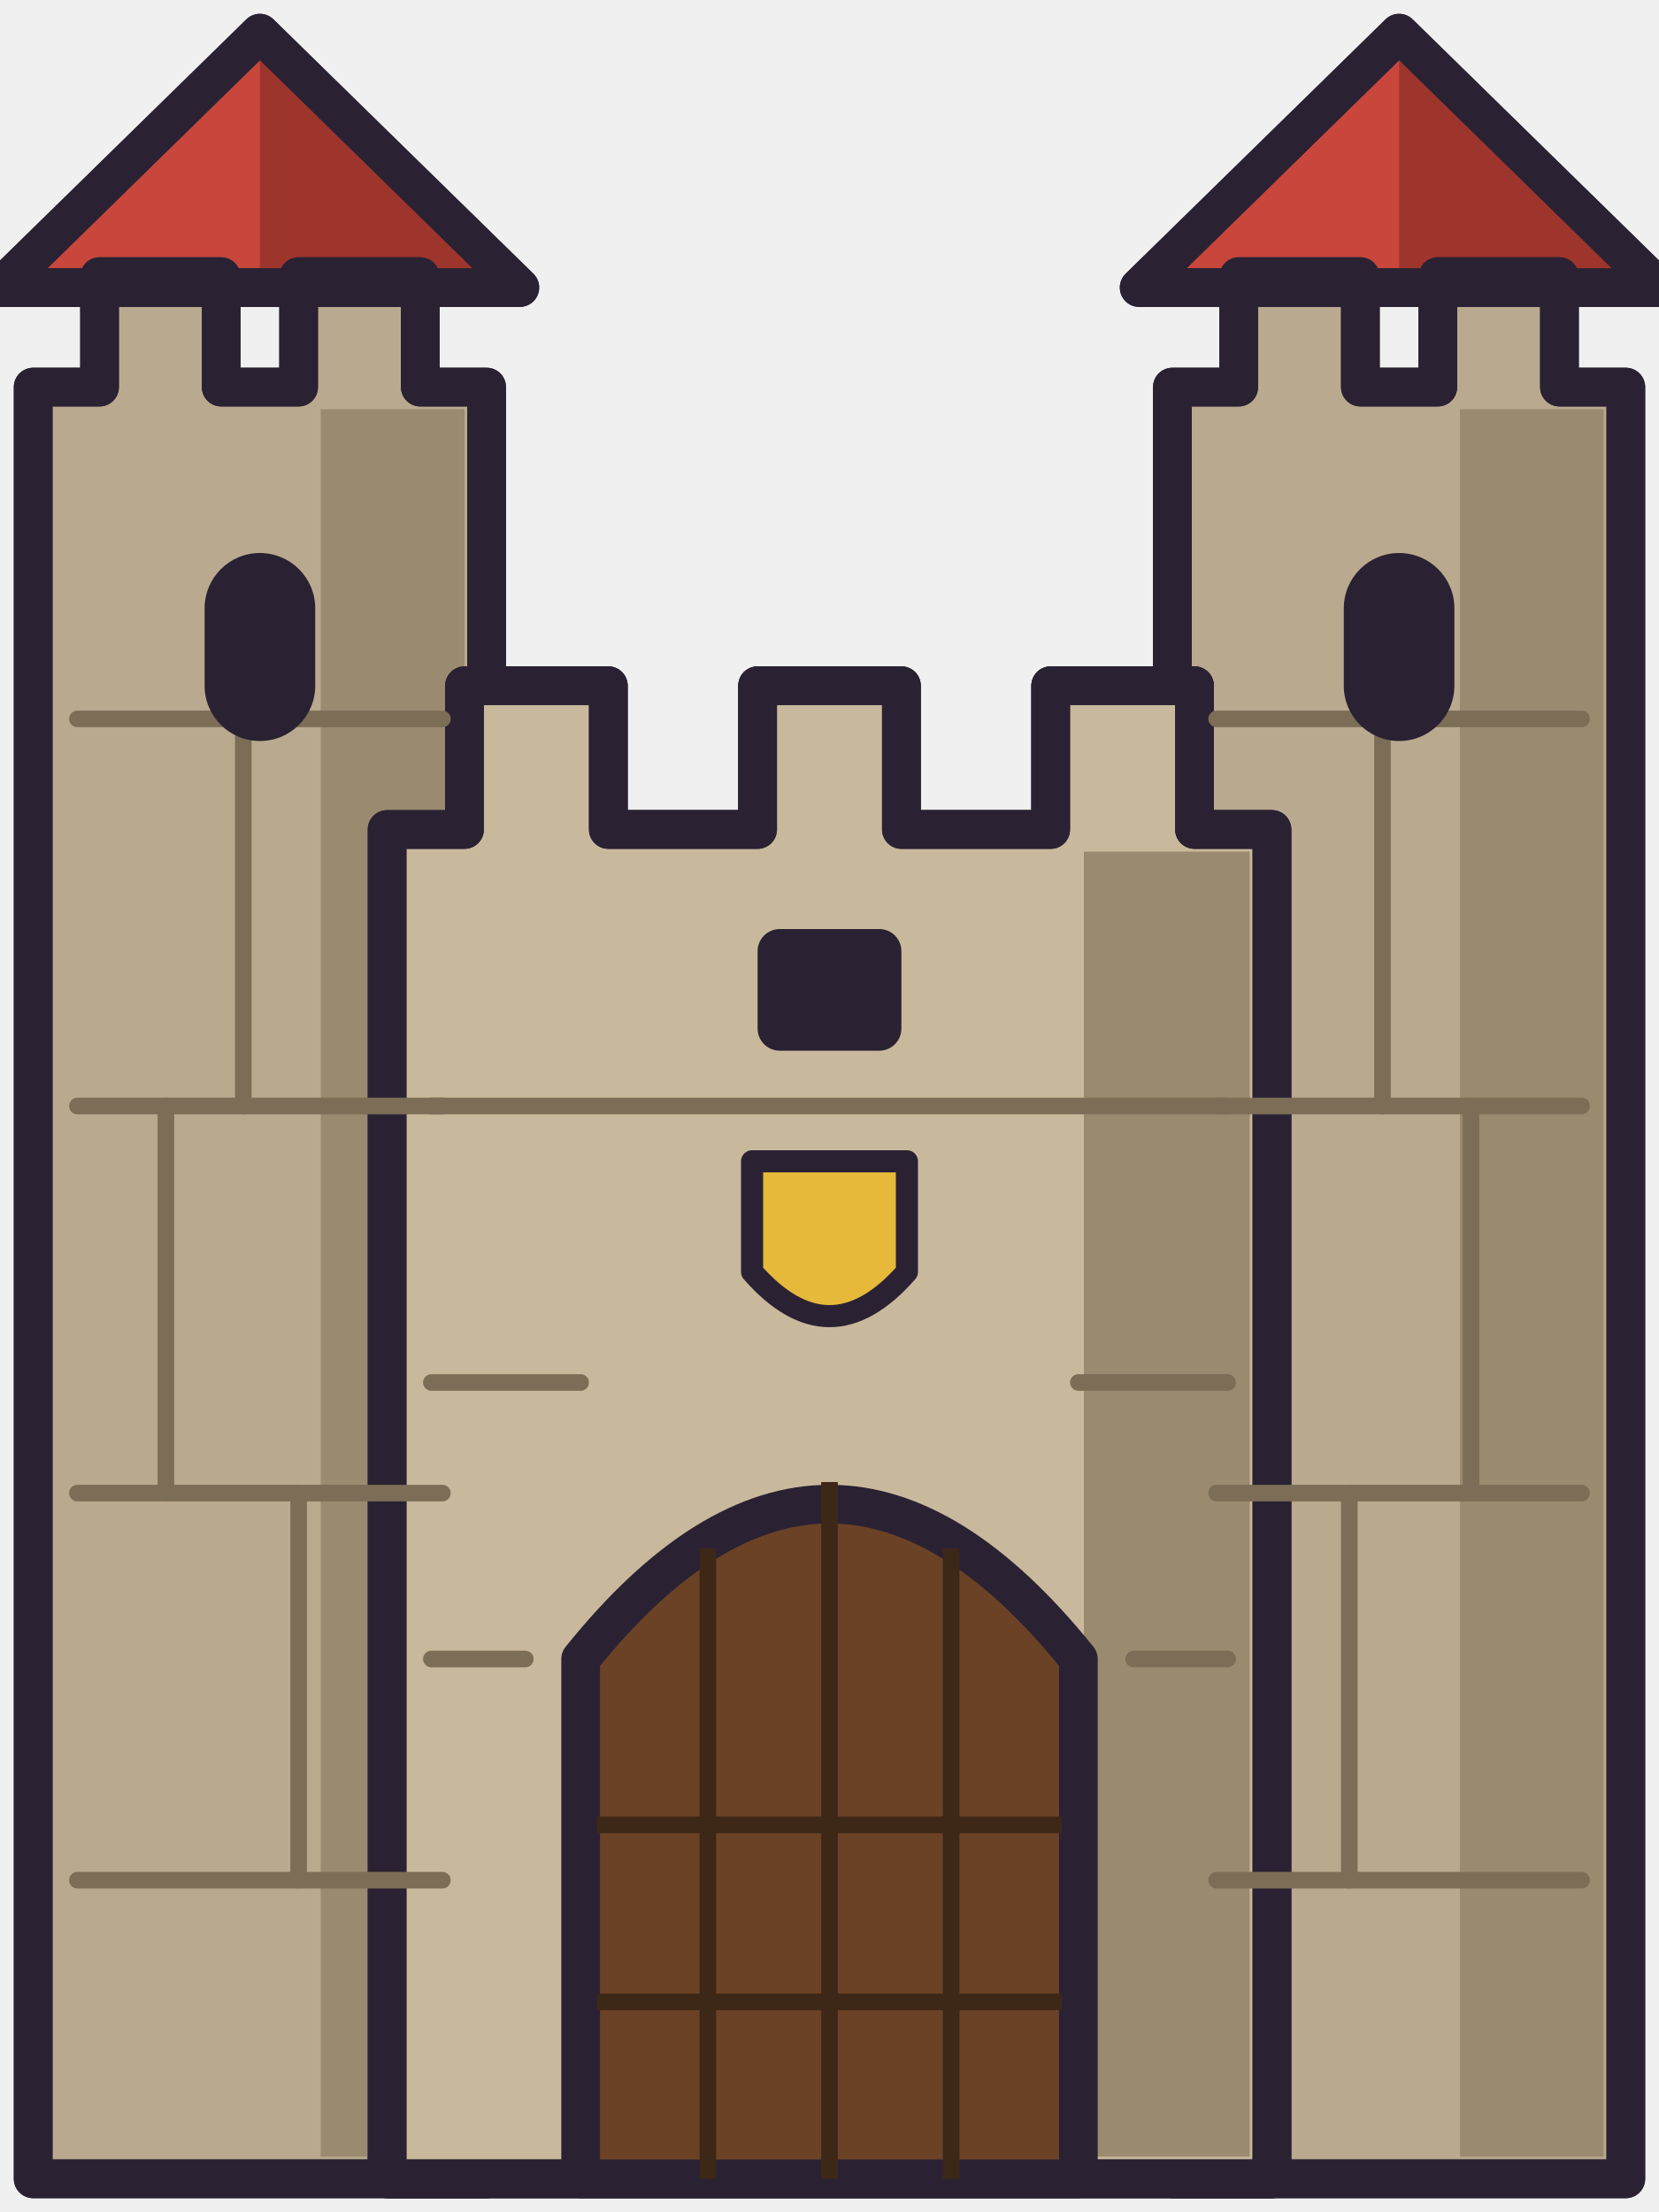
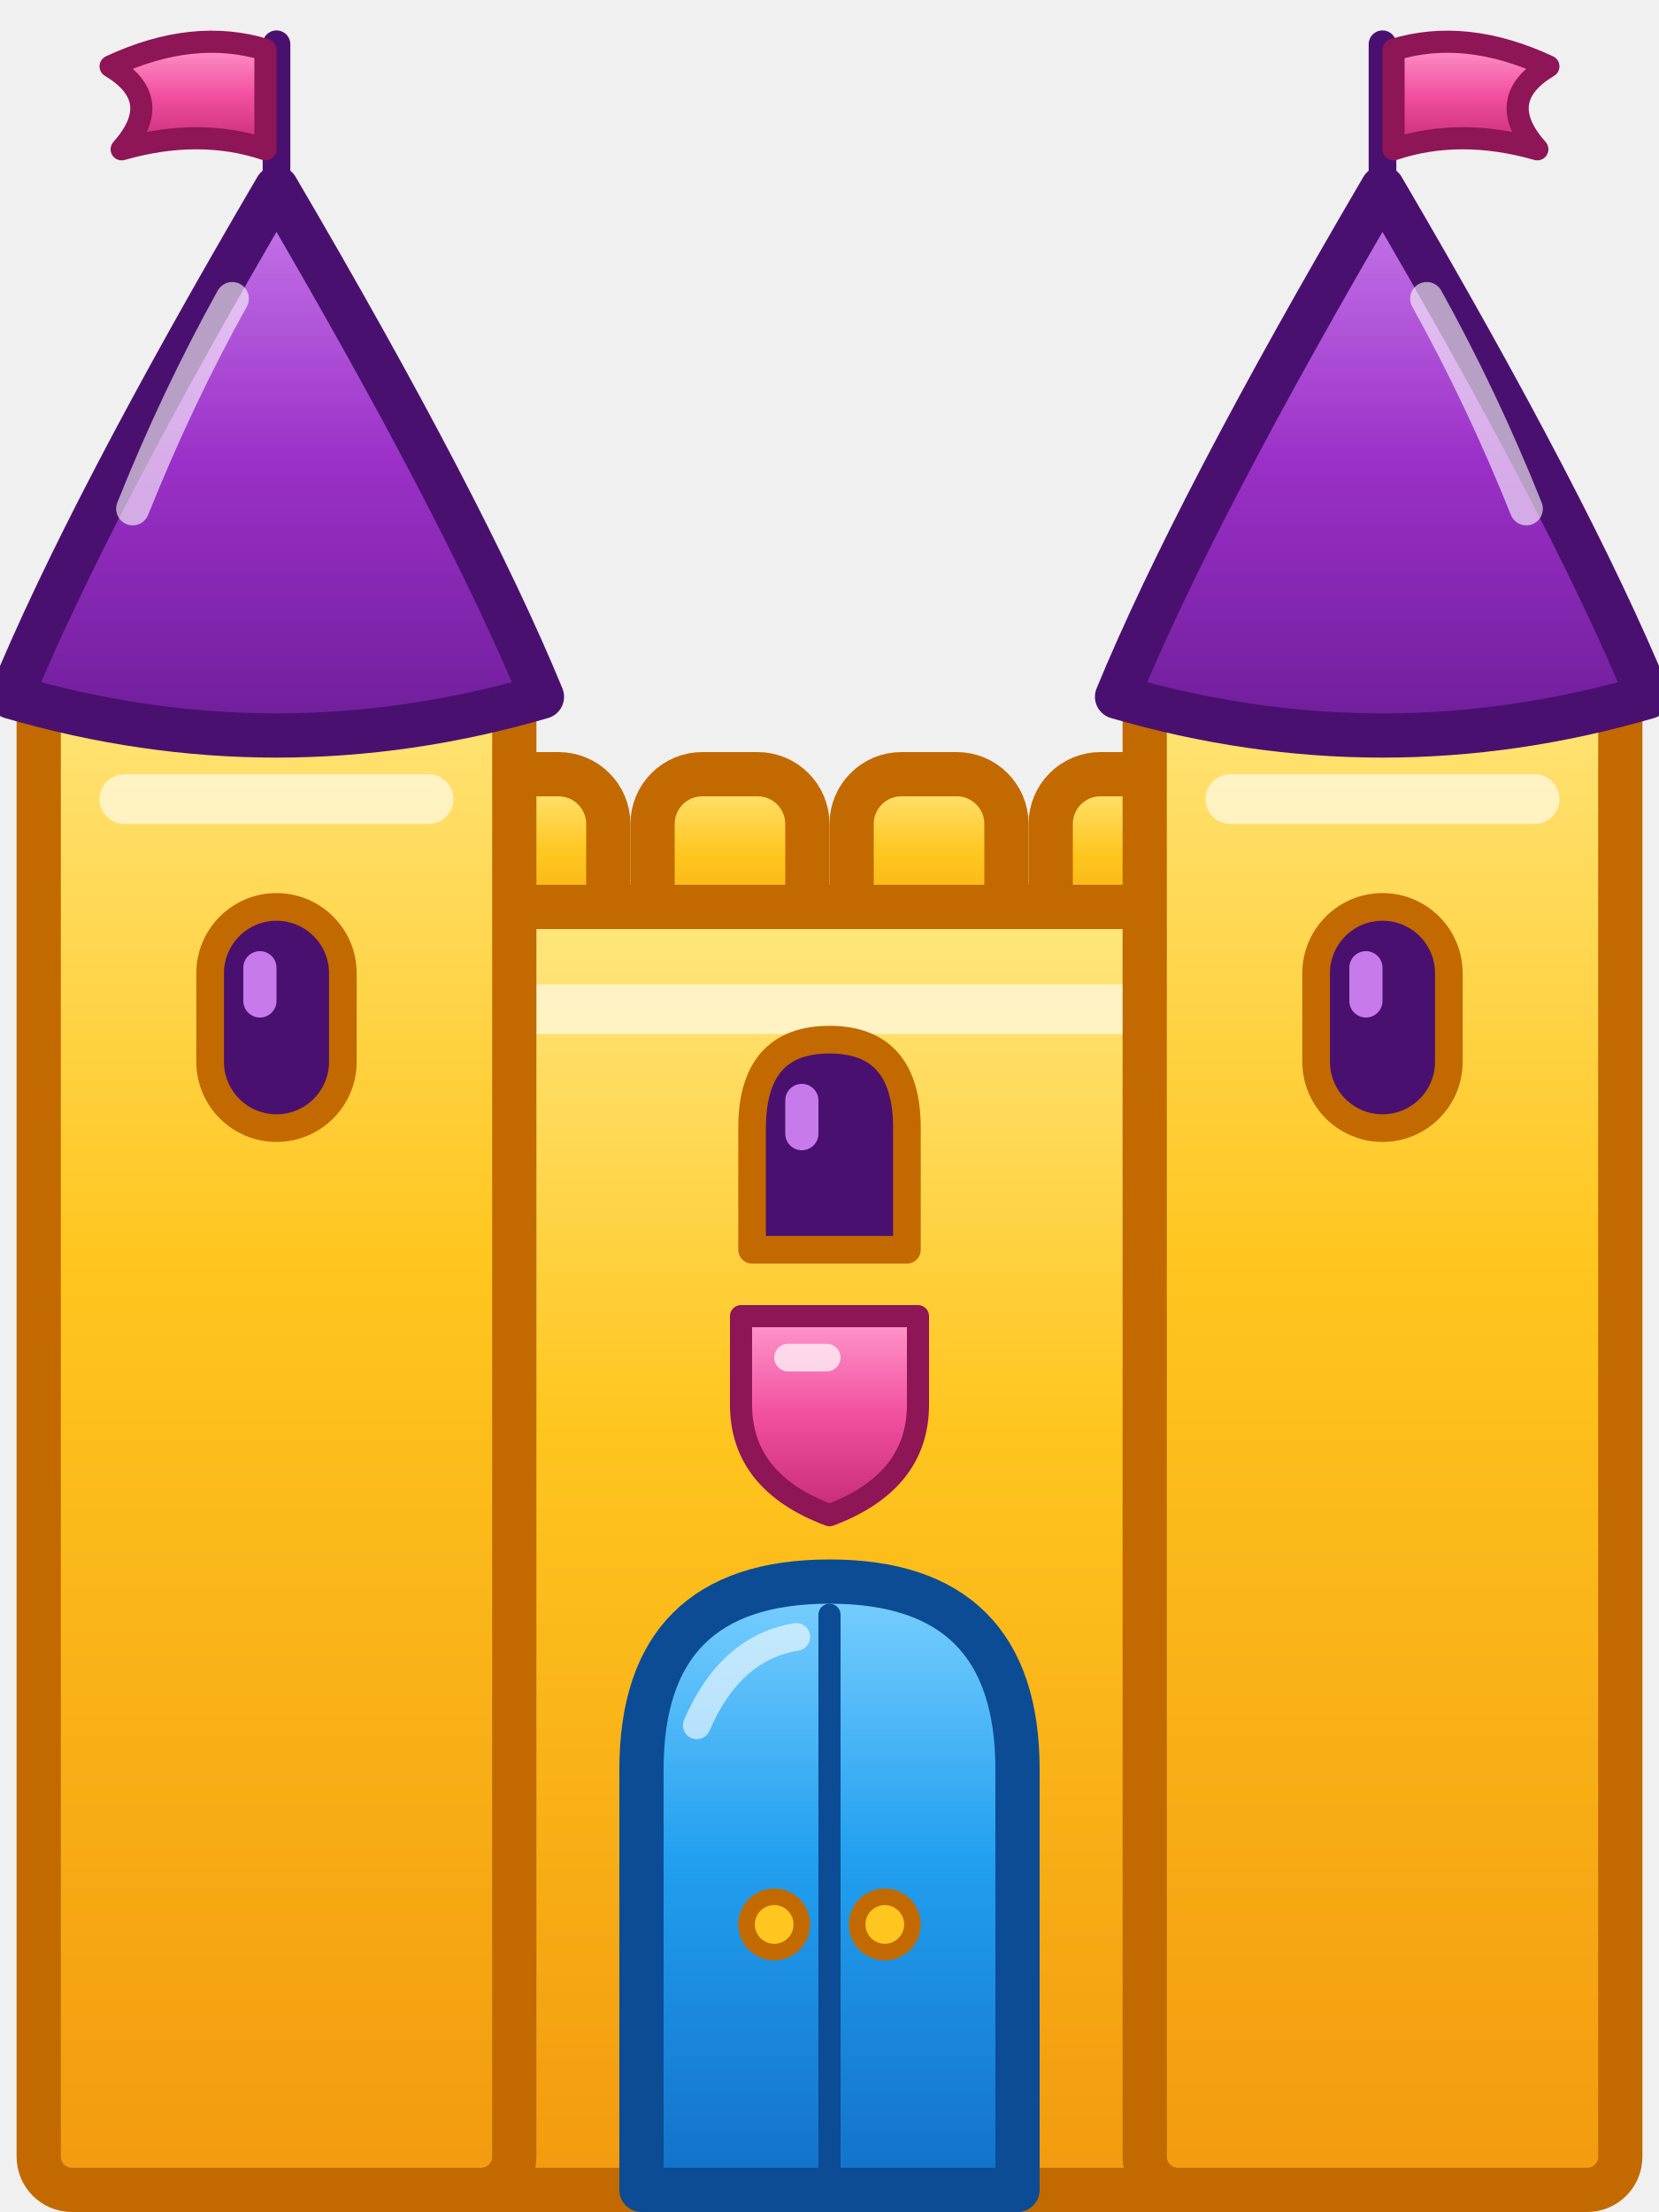
<svg xmlns="http://www.w3.org/2000/svg" viewBox="0 0 300 400" width="300" height="400">
-   <g stroke="#2a2233" stroke-width="7" stroke-linejoin="round">
-     <path d="M6 394 L6 70 L18 70 L18 50 L40 50 L40 70 L54 70 L54 50 L76 50 L76 70 L88 70 L88 394 Z" fill="#b9a98f" />
-     <path d="M212 394 L212 70 L224 70 L224 50 L246 50 L246 70 L260 70 L260 50 L282 50 L282 70 L294 70 L294 394 Z" fill="#b9a98f" />
-     <path d="M70 394 L70 150 L84 150 L84 124 L110 124 L110 150 L137 150 L137 124 L163 124 L163 150 L190 150 L190 124 L216 124 L216 150 L230 150 L230 394 Z" fill="#c9b99c" />
-     <path d="M0 52 L47 6 L94 52 Z" fill="#c8463c" />
-     <path d="M206 52 L253 6 L300 52 Z" fill="#c8463c" />
+   <defs>
+     <linearGradient id="wall" x1="0" y1="0" x2="0" y2="1">
+       <stop offset="0" stop-color="#FFE780" />
+       <stop offset="0.4" stop-color="#FFC61F" />
+       <stop offset="1" stop-color="#F29A0E" />
+     </linearGradient>
+     <linearGradient id="roof" x1="0" y1="0" x2="0" y2="1">
+       <stop offset="0" stop-color="#C77BEA" />
+       <stop offset="0.5" stop-color="#9B30C8" />
+       <stop offset="1" stop-color="#6E1E99" />
+     </linearGradient>
+     <linearGradient id="gate" x1="0" y1="0" x2="0" y2="1">
+       <stop offset="0" stop-color="#7CD0FF" />
+       <stop offset="0.45" stop-color="#22A0F0" />
+       <stop offset="1" stop-color="#1270C8" />
+     </linearGradient>
+     <linearGradient id="pink" x1="0" y1="0" x2="0" y2="1">
+       <stop offset="0" stop-color="#FF9ACB" />
+       <stop offset="0.5" stop-color="#F24FA0" />
+       <stop offset="1" stop-color="#C42A78" />
+     </linearGradient>
+   </defs>
+   <g fill="url(#wall)" stroke="#C26A00" stroke-width="8" stroke-linejoin="round">
+     <rect x="82" y="140" width="28" height="36" rx="9" />
+     <rect x="118" y="140" width="28" height="36" rx="9" />
+     <rect x="154" y="140" width="28" height="36" rx="9" />
+     <rect x="190" y="140" width="28" height="36" rx="9" />
+     <rect x="76" y="164" width="148" height="232" rx="6" />
  </g>
-   <g fill="#9a8a70">
-     <rect x="58" y="74" width="26" height="316" />
-     <rect x="264" y="74" width="26" height="316" />
-     <rect x="196" y="154" width="30" height="236" />
+   <rect x="92" y="178" width="116" height="9" rx="4.5" fill="#FFFFFF" opacity="0.6" />
+   <path d="M136 226 L136 204 Q136 188 150 188 Q164 188 164 204 L164 226 Z" fill="#4A1070" stroke="#C26A00" stroke-width="5" stroke-linejoin="round" />
+   <rect x="142" y="196" width="6" height="12" rx="3" fill="#C77BEA" />
+   <path d="M134 238 H166 V254 Q166 268 150 274 Q134 268 134 254 Z" fill="url(#pink)" stroke="#8E1556" stroke-width="4" stroke-linejoin="round" />
+   <rect x="140" y="243" width="12" height="5" rx="2.5" fill="#FFFFFF" opacity="0.7" />
+   <path d="M116 396 L116 320 Q116 286 150 286 Q184 286 184 320 L184 396 Z" fill="url(#gate)" stroke="#0B4C94" stroke-width="8" stroke-linejoin="round" />
+   <path d="M150 292 V392" stroke="#0B4C94" stroke-width="4" stroke-linecap="round" />
+   <path d="M126 312 Q132 298 144 296" fill="none" stroke="#FFFFFF" stroke-width="5" stroke-linecap="round" opacity="0.6" />
+   <g fill="#FFC61F" stroke="#C26A00" stroke-width="3">
+     <circle cx="140" cy="348" r="5" />
+     <circle cx="160" cy="348" r="5" />
  </g>
-   <g fill="#9e352d">
-     <path d="M47 10 L90 50 L47 50 Z" />
-     <path d="M253 10 L296 50 L253 50 Z" />
+   <g fill="url(#wall)" stroke="#C26A00" stroke-width="8" stroke-linejoin="round">
+     <rect x="7" y="116" width="86" height="280" rx="6" />
+     <rect x="207" y="116" width="86" height="280" rx="6" />
  </g>
-   <g fill="none" stroke="#2a2233" stroke-width="7" stroke-linejoin="round">
-     <path d="M6 394 L6 70 L18 70 L18 50 L40 50 L40 70 L54 70 L54 50 L76 50 L76 70 L88 70 L88 394 Z" />
-     <path d="M212 394 L212 70 L224 70 L224 50 L246 50 L246 70 L260 70 L260 50 L282 50 L282 70 L294 70 L294 394 Z" />
-     <path d="M70 394 L70 150 L84 150 L84 124 L110 124 L110 150 L137 150 L137 124 L163 124 L163 150 L190 150 L190 124 L216 124 L216 150 L230 150 L230 394 Z" fill="#c9b99c" />
-     <path d="M0 52 L47 6 L94 52 Z" />
-     <path d="M206 52 L253 6 L300 52 Z" />
+   <g fill="#FFFFFF" opacity="0.6">
+     <rect x="18" y="140" width="64" height="9" rx="4.5" />
+     <rect x="218" y="140" width="64" height="9" rx="4.5" />
  </g>
-   <rect x="196" y="154" width="30" height="236" fill="#9a8a70" />
-   <path d="M70 394 L70 150 L84 150 L84 124 L110 124 L110 150 L137 150 L137 124 L163 124 L163 150 L190 150 L190 124 L216 124 L216 150 L230 150 L230 394 Z" fill="none" stroke="#2a2233" stroke-width="7" stroke-linejoin="round" />
-   <g stroke="#7c6d56" stroke-width="3" fill="none" stroke-linecap="round">
-     <path d="M14 130 H80 M14 200 H80 M14 270 H80 M14 340 H80" />
-     <path d="M220 130 H286 M220 200 H286 M220 270 H286 M220 340 H286" />
-     <path d="M78 200 H222 M78 250 H105 M195 250 H222 M78 300 H95 M205 300 H222" />
-     <path d="M44 130 V200 M30 200 V270 M54 270 V340 M250 130 V200 M266 200 V270 M244 270 V340" />
+   <g fill="#4A1070" stroke="#C26A00" stroke-width="5">
+     <rect x="38" y="164" width="24" height="40" rx="12" />
+     <rect x="238" y="164" width="24" height="40" rx="12" />
  </g>
-   <g fill="#2a2233">
-     <rect x="37" y="100" width="20" height="34" rx="10" />
-     <rect x="243" y="100" width="20" height="34" rx="10" />
-     <rect x="137" y="168" width="26" height="22" rx="4" />
+   <g fill="#C77BEA">
+     <rect x="44" y="172" width="6" height="12" rx="3" />
+     <rect x="244" y="172" width="6" height="12" rx="3" />
  </g>
-   <path d="M105 394 L105 300 Q150 244 195 300 L195 394 Z" fill="#6b4226" stroke="#2a2233" stroke-width="7" stroke-linejoin="round" />
-   <g stroke="#3d2716" stroke-width="3">
-     <path d="M128 280 V394 M150 268 V394 M172 280 V394" />
-     <path d="M108 330 H192 M108 362 H192" />
+   <g stroke="#4A1070" stroke-width="5" stroke-linecap="round">
+     <path d="M50 8 V40" />
+     <path d="M250 8 V40" />
  </g>
-   <path d="M136 210 H164 V230 Q150 246 136 230 Z" fill="#e6b93a" stroke="#2a2233" stroke-width="4" stroke-linejoin="round" />
+   <g fill="url(#pink)" stroke="#8E1556" stroke-width="4" stroke-linejoin="round">
+     <path d="M48 9 Q35 5 20 12 Q30 18 22 27 Q36 23 48 27 Z" />
+     <path d="M252 9 Q265 5 280 12 Q270 18 278 27 Q264 23 252 27 Z" />
+   </g>
+   <g fill="url(#roof)" stroke="#4A1070" stroke-width="8" stroke-linejoin="round">
+     <path d="M2 126 Q16 92 50 34 Q84 92 98 126 Q50 140 2 126 Z" />
+     <path d="M202 126 Q216 92 250 34 Q284 92 298 126 Q250 140 202 126 Z" />
+   </g>
+   <g fill="none" stroke="#FFFFFF" stroke-width="6" stroke-linecap="round" opacity="0.6">
+     <path d="M42 54 Q32 72 24 92" />
+     <path d="M258 54 Q268 72 276 92" />
+   </g>
</svg>
